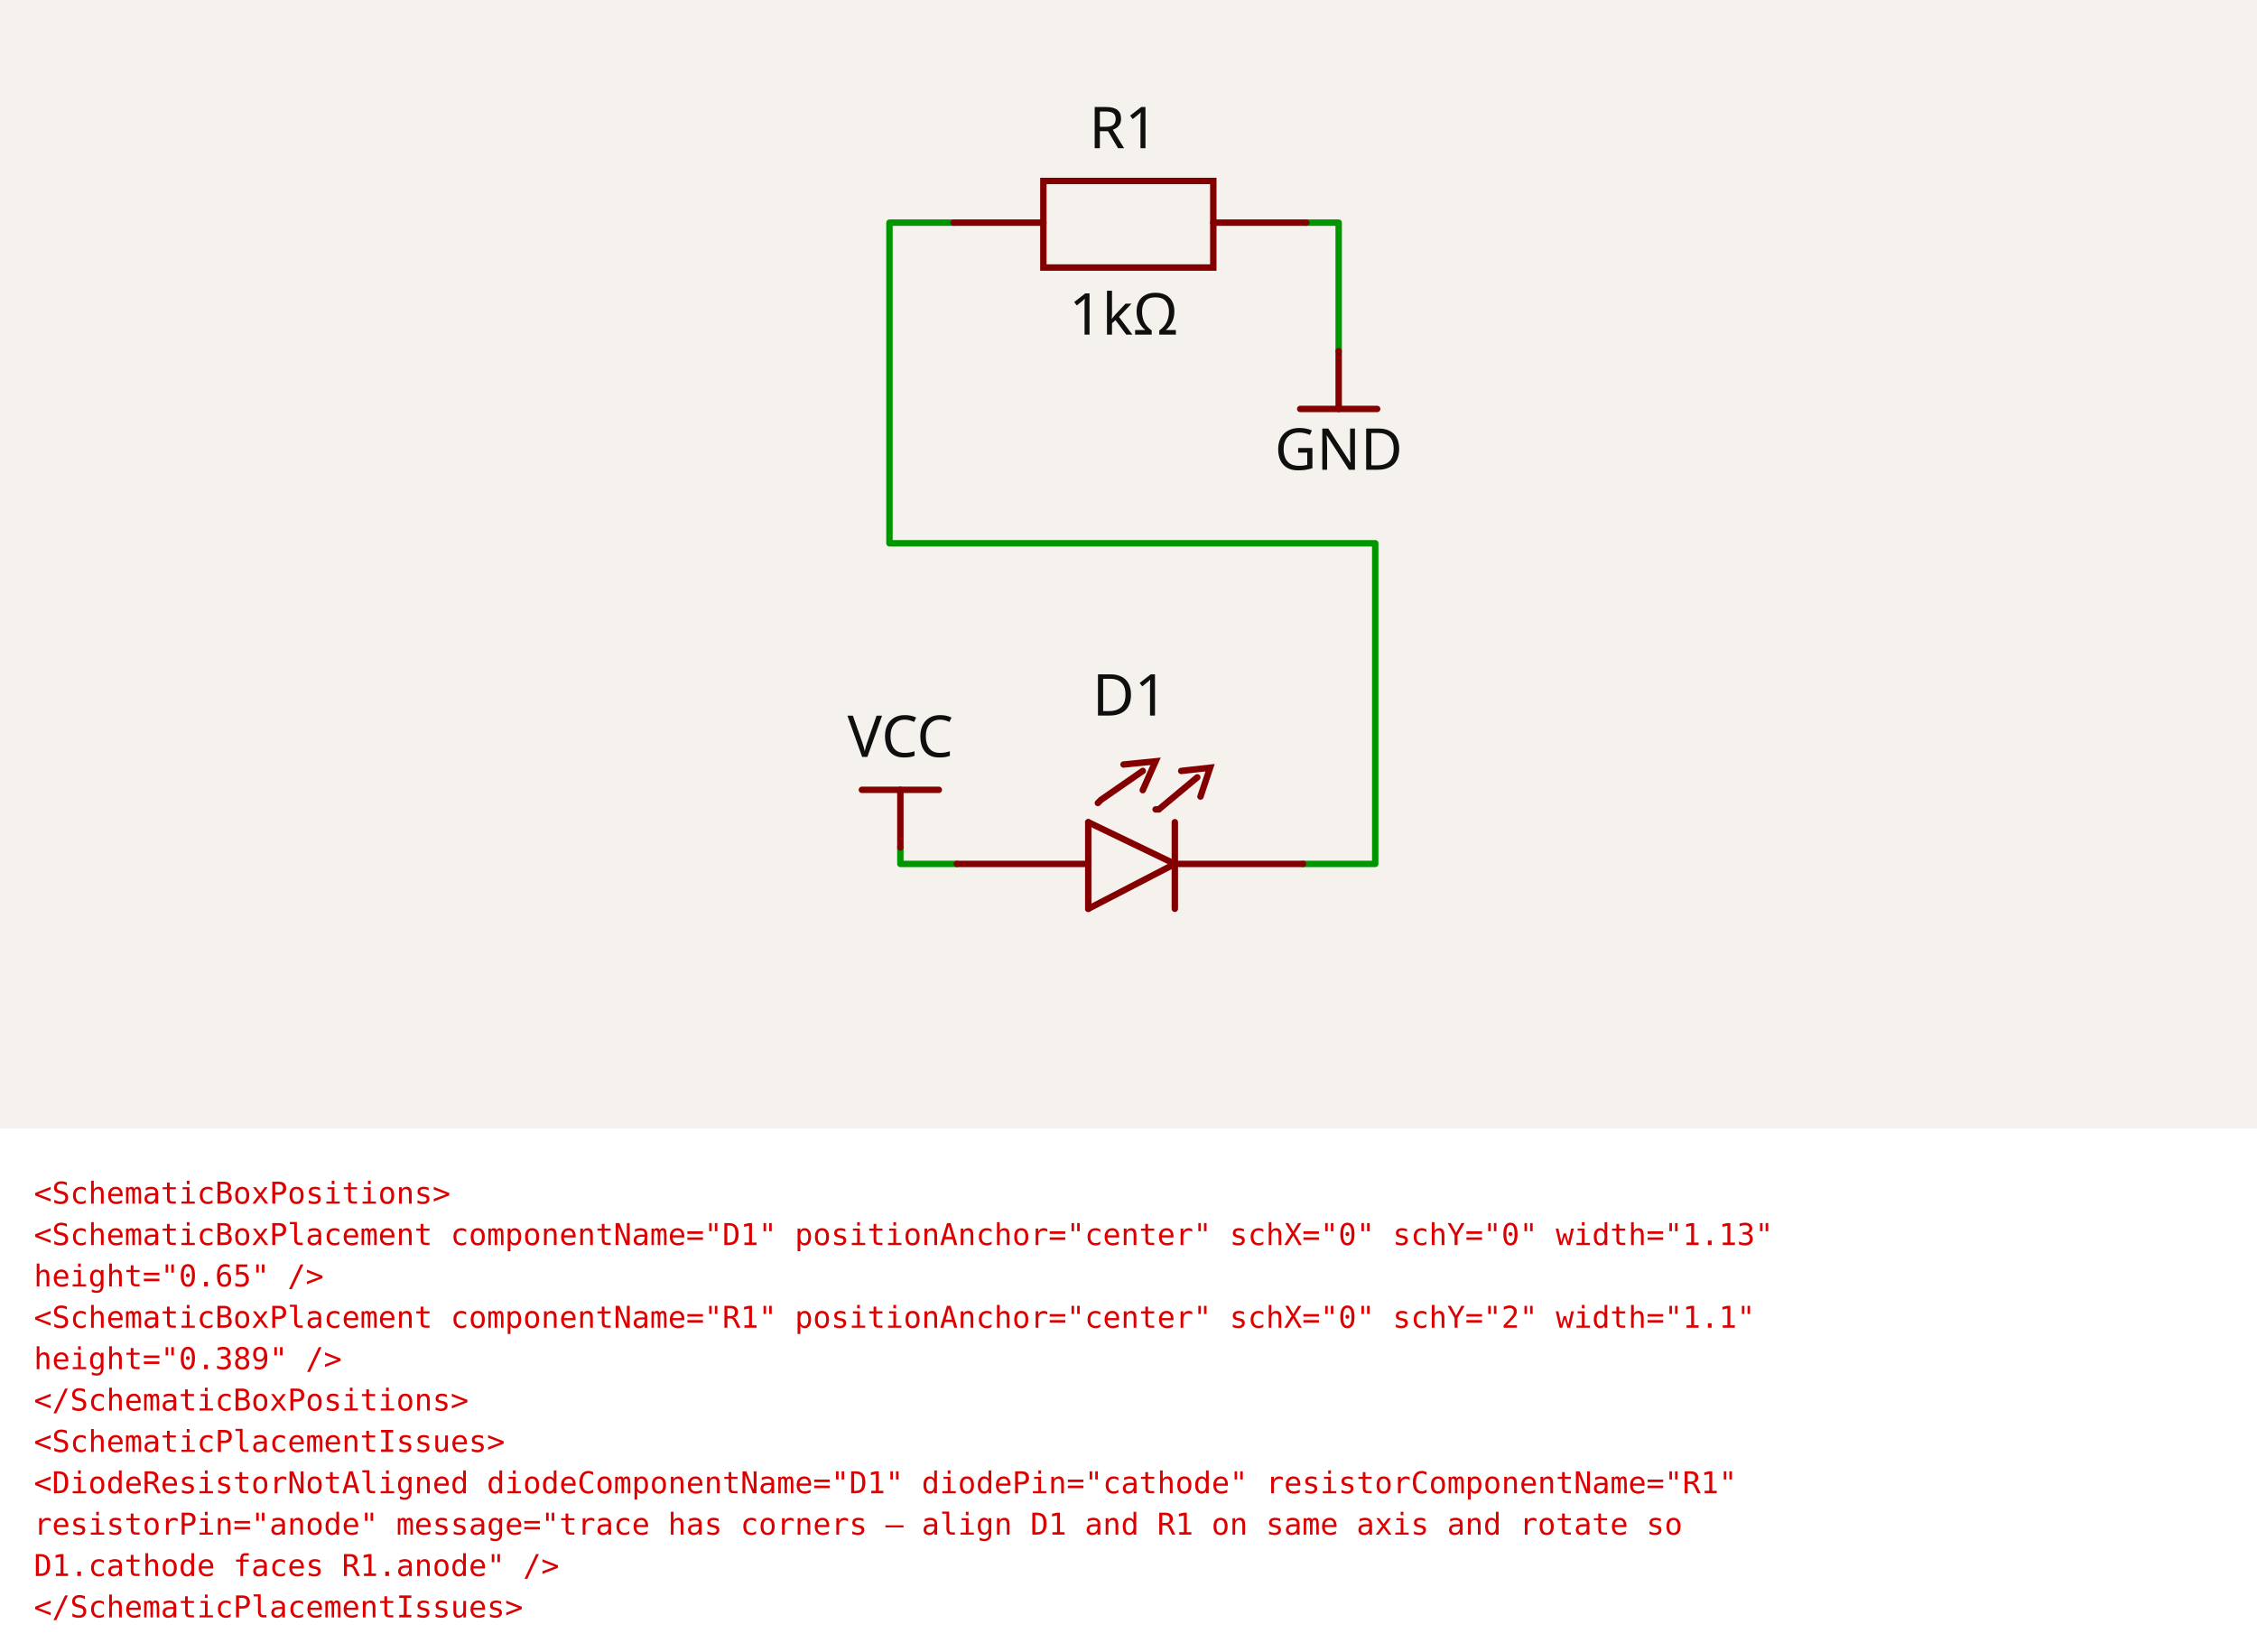
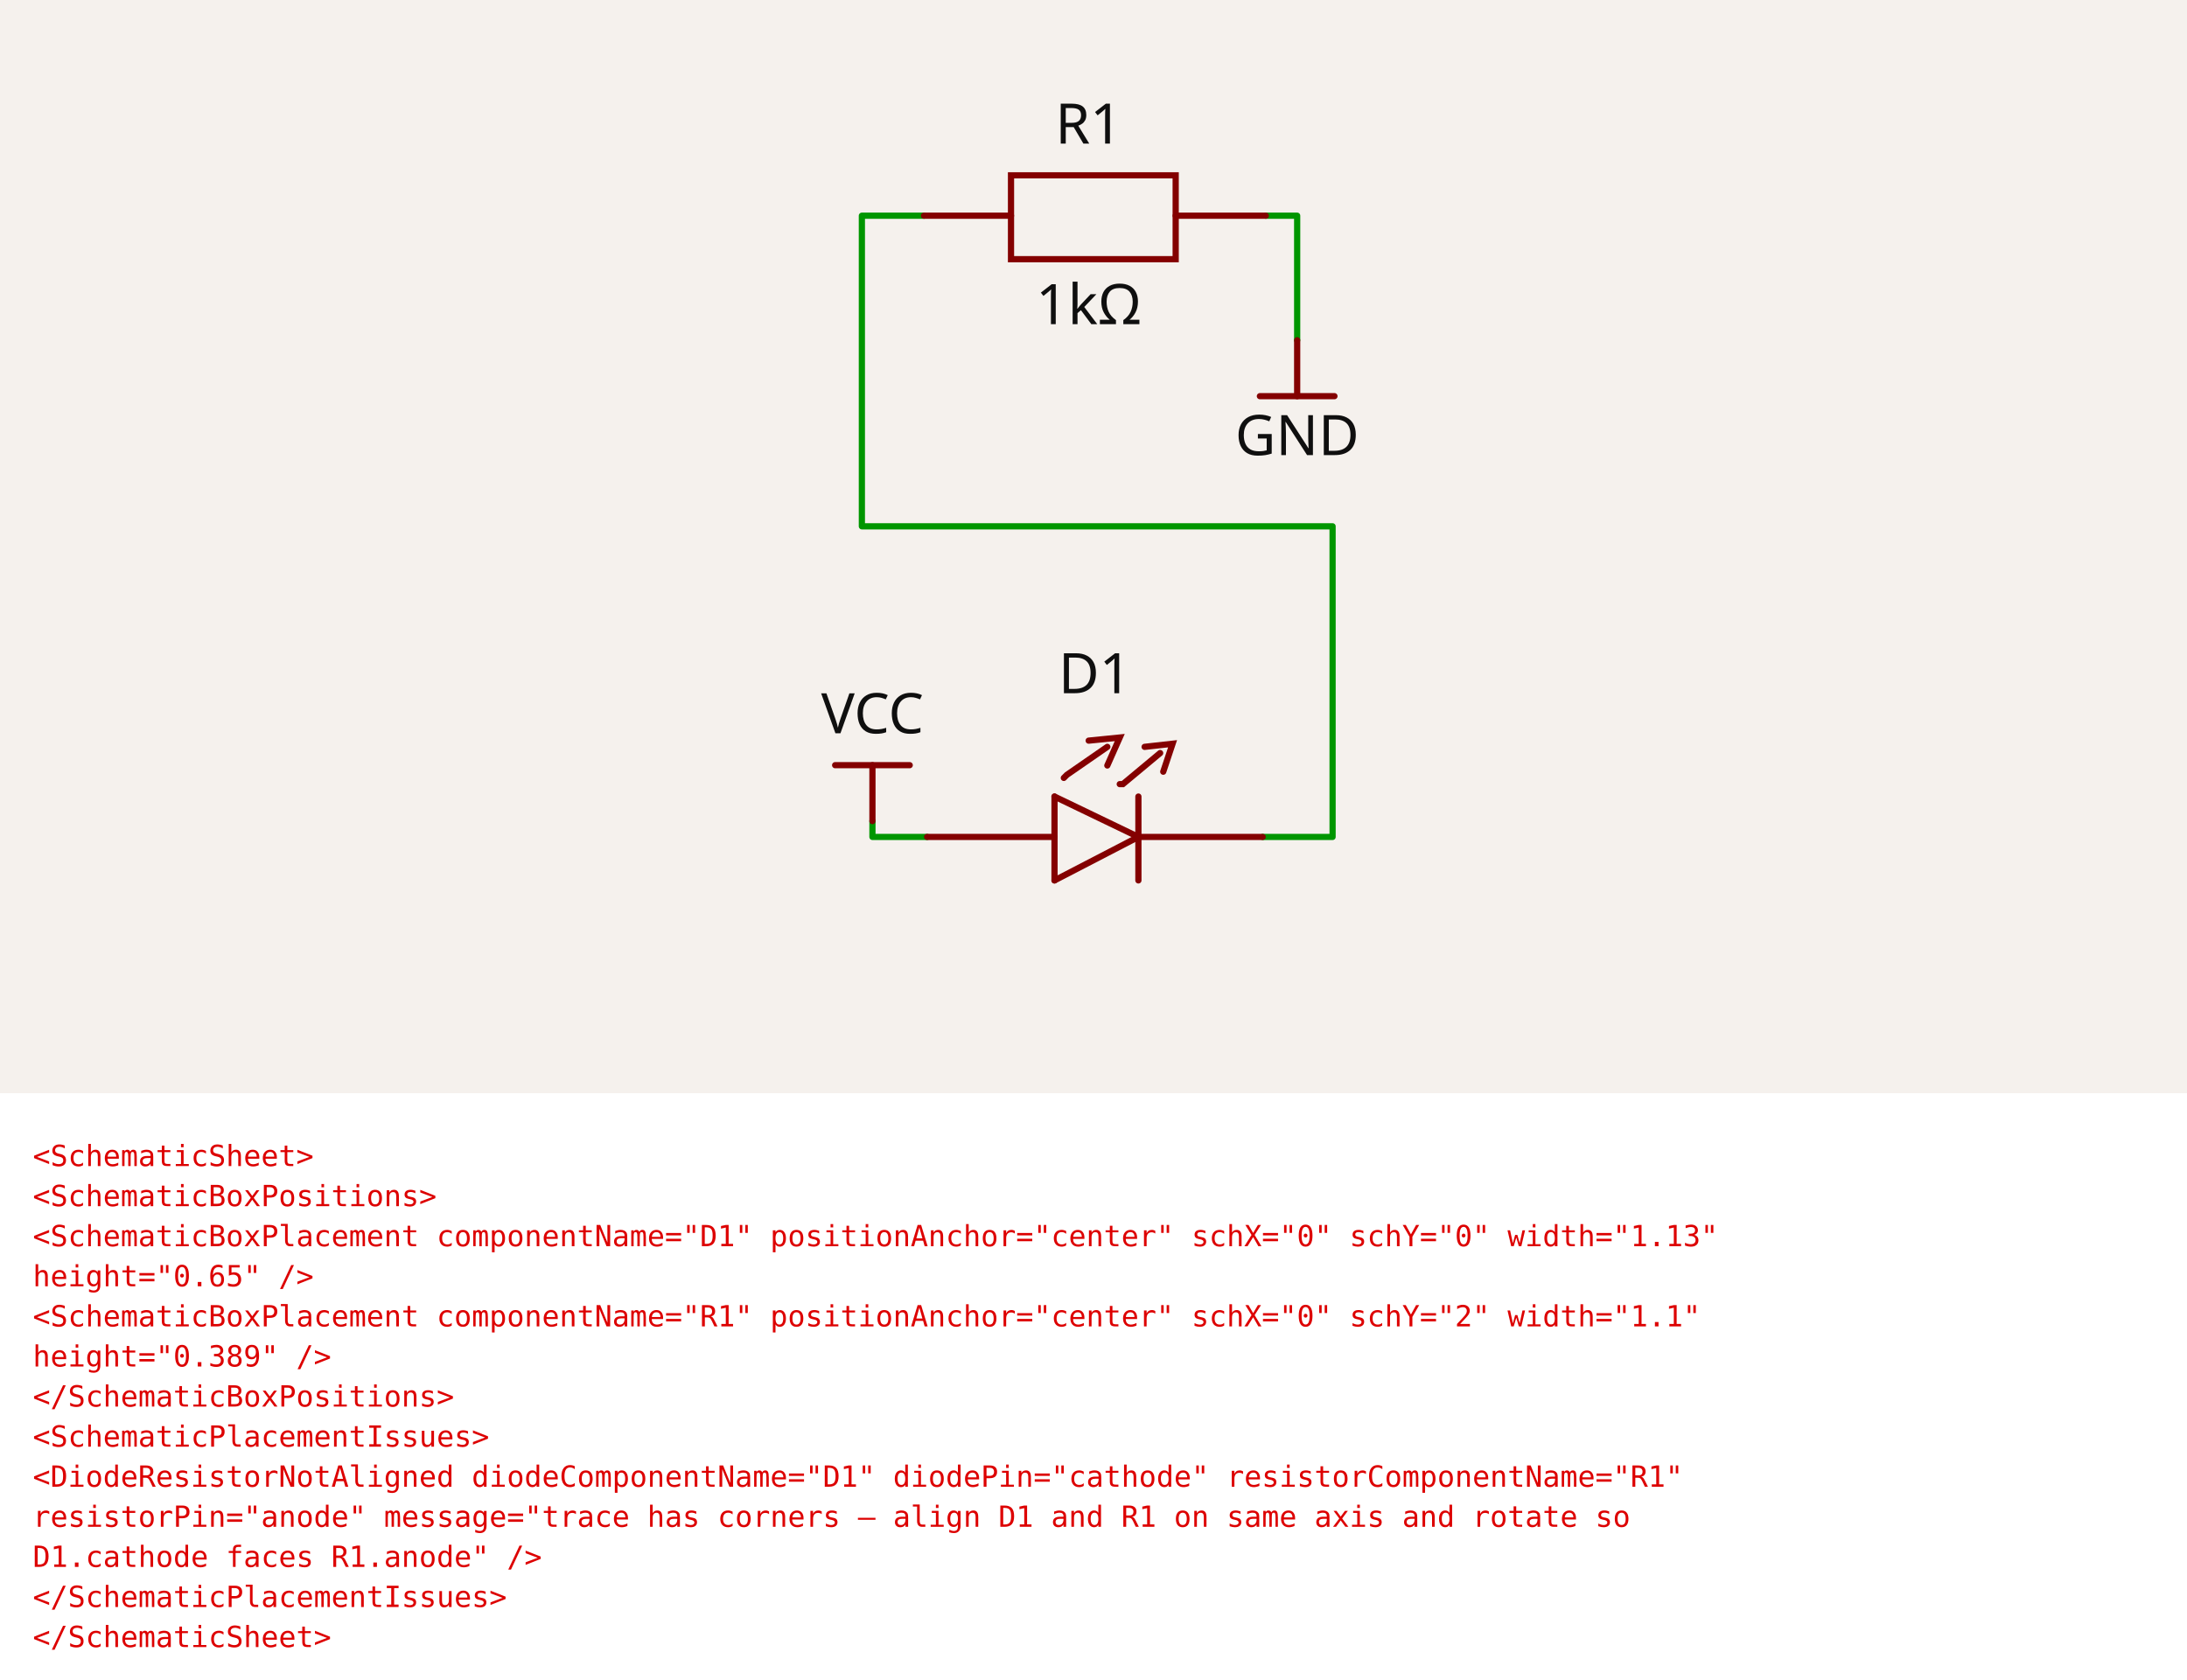
- <svg xmlns="http://www.w3.org/2000/svg" width="1200" height="878" viewBox="0 0 1200 878" role="img" aria-label="schematic analysis fixture">
+ <svg xmlns="http://www.w3.org/2000/svg" width="1200" height="922" viewBox="0 0 1200 922" role="img" aria-label="schematic analysis fixture">
  <g transform="translate(0, 0)">
    <style>
              .boundary { fill: rgb(245, 241, 237); }
              .schematic-boundary { fill: none; stroke: #fff; }
              .component { fill: none; stroke: rgb(132, 0, 0); }
              .chip { fill: rgb(255, 255, 194); stroke: rgb(132, 0, 0); }
              .component-pin { fill: none; stroke: rgb(132, 0, 0); }
              /* Basic per-trace hover fallback */
              .trace:hover {
                filter: invert(1);
              }
              .trace:hover .trace-crossing-outline {
                opacity: 0;
              }
              .trace:hover .trace-junction {
                filter: invert(1);
              }
              /* Net-hover highlighting: when a trace or its overlays are hovered,
                 invert color for all traces (base + overlays) sharing the same
                 subcircuit connectivity key. Also hide crossing outline during hover. */
              svg:has(:is(g.trace[data-subcircuit-connectivity-map-key="unnamedsubcircuitsubcircuit_source_group_0_connectivity_net0"], g.trace-overlays[data-subcircuit-connectivity-map-key="unnamedsubcircuitsubcircuit_source_group_0_connectivity_net0"]):hover) :is(g.trace[data-subcircuit-connectivity-map-key="unnamedsubcircuitsubcircuit_source_group_0_connectivity_net0"], g.trace-overlays[data-subcircuit-connectivity-map-key="unnamedsubcircuitsubcircuit_source_group_0_connectivity_net0"]) { filter: invert(1); }
svg:has(:is(g.trace[data-subcircuit-connectivity-map-key="unnamedsubcircuitsubcircuit_source_group_0_connectivity_net0"], g.trace-overlays[data-subcircuit-connectivity-map-key="unnamedsubcircuitsubcircuit_source_group_0_connectivity_net0"]):hover) g.trace-overlays[data-subcircuit-connectivity-map-key="unnamedsubcircuitsubcircuit_source_group_0_connectivity_net0"] .trace-crossing-outline { opacity: 0; }
svg:has(:is(g.trace[data-subcircuit-connectivity-map-key="unnamedsubcircuitsubcircuit_source_group_0_connectivity_net1"], g.trace-overlays[data-subcircuit-connectivity-map-key="unnamedsubcircuitsubcircuit_source_group_0_connectivity_net1"]):hover) :is(g.trace[data-subcircuit-connectivity-map-key="unnamedsubcircuitsubcircuit_source_group_0_connectivity_net1"], g.trace-overlays[data-subcircuit-connectivity-map-key="unnamedsubcircuitsubcircuit_source_group_0_connectivity_net1"]) { filter: invert(1); }
svg:has(:is(g.trace[data-subcircuit-connectivity-map-key="unnamedsubcircuitsubcircuit_source_group_0_connectivity_net1"], g.trace-overlays[data-subcircuit-connectivity-map-key="unnamedsubcircuitsubcircuit_source_group_0_connectivity_net1"]):hover) g.trace-overlays[data-subcircuit-connectivity-map-key="unnamedsubcircuitsubcircuit_source_group_0_connectivity_net1"] .trace-crossing-outline { opacity: 0; }
svg:has(:is(g.trace[data-subcircuit-connectivity-map-key="unnamedsubcircuitsubcircuit_source_group_0_connectivity_net2"], g.trace-overlays[data-subcircuit-connectivity-map-key="unnamedsubcircuitsubcircuit_source_group_0_connectivity_net2"]):hover) :is(g.trace[data-subcircuit-connectivity-map-key="unnamedsubcircuitsubcircuit_source_group_0_connectivity_net2"], g.trace-overlays[data-subcircuit-connectivity-map-key="unnamedsubcircuitsubcircuit_source_group_0_connectivity_net2"]) { filter: invert(1); }
svg:has(:is(g.trace[data-subcircuit-connectivity-map-key="unnamedsubcircuitsubcircuit_source_group_0_connectivity_net2"], g.trace-overlays[data-subcircuit-connectivity-map-key="unnamedsubcircuitsubcircuit_source_group_0_connectivity_net2"]):hover) g.trace-overlays[data-subcircuit-connectivity-map-key="unnamedsubcircuitsubcircuit_source_group_0_connectivity_net2"] .trace-crossing-outline { opacity: 0; }
              .text { font-family: sans-serif; fill: rgb(0, 150, 0); }
              .pin-number { fill: rgb(169, 0, 0); }
              .port-label { fill: rgb(0, 100, 100); }
              .component-name { fill: rgb(0, 100, 100); }
-               
+ 
            </style>
    <rect class="boundary" x="0" y="0" width="1200" height="600" />
    <g class="trace sch-trace" data-layer="base" data-circuit-json-type="schematic_trace" data-schematic-trace-id="schematic_trace_0" data-subcircuit-connectivity-map-key="unnamedsubcircuitsubcircuit_source_group_0_connectivity_net0">
      <path d="M 692.827 459.353 L 697.089 459.353 L 731.185 459.353 L 731.185 288.872 L 472.906 288.872 L 472.906 118.391 L 507.003 118.391" class="trace-invisible-hover-outline sch-trace-hitbox" stroke="rgb(0, 150, 0)" fill="none" stroke-width="27.277px" stroke-linecap="round" opacity="0" stroke-linejoin="round" />
      <path class="sch-trace-path" d="M 692.827 459.353 L 697.089 459.353 L 731.185 459.353 L 731.185 288.872 L 472.906 288.872 L 472.906 118.391 L 507.003 118.391" stroke="rgb(0, 150, 0)" fill="none" stroke-width="3.41px" stroke-linecap="round" stroke-linejoin="round" />
    </g>
    <g class="trace sch-trace" data-layer="base" data-circuit-json-type="schematic_trace" data-schematic-trace-id="schematic_trace_1" data-subcircuit-connectivity-map-key="unnamedsubcircuitsubcircuit_source_group_0_connectivity_net1">
      <path d="M 508.707 459.353 L 504.445 459.353 L 478.703 459.353 L 478.703 450.659" class="trace-invisible-hover-outline sch-trace-hitbox" stroke="rgb(0, 150, 0)" fill="none" stroke-width="27.277px" stroke-linecap="round" opacity="0" stroke-linejoin="round" />
      <path class="sch-trace-path" d="M 508.707 459.353 L 504.445 459.353 L 478.703 459.353 L 478.703 450.659" stroke="rgb(0, 150, 0)" fill="none" stroke-width="3.41px" stroke-linecap="round" stroke-linejoin="round" />
    </g>
    <g class="trace sch-trace" data-layer="base" data-circuit-json-type="schematic_trace" data-schematic-trace-id="schematic_trace_2" data-subcircuit-connectivity-map-key="unnamedsubcircuitsubcircuit_source_group_0_connectivity_net2">
      <path d="M 694.532 118.391 L 711.75 118.391 L 711.75 186.754" class="trace-invisible-hover-outline sch-trace-hitbox" stroke="rgb(0, 150, 0)" fill="none" stroke-width="27.277px" stroke-linecap="round" opacity="0" stroke-linejoin="round" />
      <path class="sch-trace-path" d="M 694.532 118.391 L 711.75 118.391 L 711.75 186.754" stroke="rgb(0, 150, 0)" fill="none" stroke-width="3.41px" stroke-linecap="round" stroke-linejoin="round" />
    </g>
    <g class="trace-overlays sch-trace-overlays" data-layer="overlay" data-circuit-json-type="schematic_trace" data-schematic-trace-id="schematic_trace_0" data-subcircuit-connectivity-map-key="unnamedsubcircuitsubcircuit_source_group_0_connectivity_net0" />
    <g class="trace-overlays sch-trace-overlays" data-layer="overlay" data-circuit-json-type="schematic_trace" data-schematic-trace-id="schematic_trace_1" data-subcircuit-connectivity-map-key="unnamedsubcircuitsubcircuit_source_group_0_connectivity_net1" />
    <g class="trace-overlays sch-trace-overlays" data-layer="overlay" data-circuit-json-type="schematic_trace" data-schematic-trace-id="schematic_trace_2" data-subcircuit-connectivity-map-key="unnamedsubcircuitsubcircuit_source_group_0_connectivity_net2" />
    <g class="sch-component" data-circuit-json-type="schematic_component" data-schematic-component-id="schematic_component_0">
      <rect class="component-overlay sch-component-overlay" x="508.707" y="404.799" width="184.119" height="78.421" fill="transparent" />
      <path class="sch-component-symbol-path" d="M 624.634 459.353 L 578.605 483.221" stroke="rgb(132, 0, 0)" fill="none" stroke-width="3.41px" stroke-linecap="round" />
      <path class="sch-component-symbol-path" d="M 622.93 459.353 L 692.827 459.353" stroke="rgb(132, 0, 0)" fill="none" stroke-width="3.41px" stroke-linecap="round" />
      <path class="sch-component-symbol-path" d="M 578.605 437.191 L 624.634 459.353" stroke="rgb(132, 0, 0)" fill="none" stroke-width="3.41px" stroke-linecap="round" />
      <path class="sch-component-symbol-path" d="M 578.605 483.221 L 578.605 437.191" stroke="rgb(132, 0, 0)" fill="none" stroke-width="3.41px" stroke-linecap="round" />
      <path class="sch-component-symbol-path" d="M 624.634 437.191 L 624.634 483.221" stroke="rgb(132, 0, 0)" fill="none" stroke-width="3.41px" stroke-linecap="round" />
      <path class="sch-component-symbol-path" d="M 578.605 459.353 L 508.707 459.353" stroke="rgb(132, 0, 0)" fill="none" stroke-width="3.41px" stroke-linecap="round" />
      <path class="sch-component-symbol-path" d="M 628.044 409.914 L 643.387 408.209 L 638.273 423.552" stroke="rgb(132, 0, 0)" fill="none" stroke-width="3.41px" stroke-linecap="round" />
      <path class="sch-component-symbol-path" d="M 614.406 430.371 L 616.11 430.371 L 636.568 413.323 L 636.568 413.323" stroke="rgb(132, 0, 0)" fill="none" stroke-width="3.41px" stroke-linecap="round" />
      <path class="sch-component-symbol-path" d="M 597.358 406.504 L 614.406 404.799 L 607.586 420.143" stroke="rgb(132, 0, 0)" fill="none" stroke-width="3.41px" stroke-linecap="round" />
      <path class="sch-component-symbol-path" d="M 583.719 426.962 L 585.424 425.257 L 607.586 409.914 L 607.586 409.914" stroke="rgb(132, 0, 0)" fill="none" stroke-width="3.41px" stroke-linecap="round" />
      <text class="sch-component-text" x="600.767" y="495.154" fill="rgb(15, 15, 15)" font-family="sans-serif" text-anchor="middle" dominant-baseline="hanging" font-size="30.687px" />
      <text class="sch-component-name sch-component-text" x="600.767" y="389.456" stroke="rgb(245, 241, 237)" stroke-width="3.41px" paint-order="stroke" fill="rgb(15, 15, 15)" font-family="sans-serif" text-anchor="middle" dominant-baseline="ideographic" font-size="30.687px">D1</text>
    </g>
    <g class="sch-component" data-circuit-json-type="schematic_component" data-schematic-component-id="schematic_component_1">
      <rect class="component-overlay sch-component-overlay" x="507.003" y="96.229" width="187.529" height="46.03" fill="transparent" />
      <path class="sch-component-symbol-path" d="M 507.003 118.391 L 554.737 118.391" stroke="rgb(132, 0, 0)" fill="none" stroke-width="3.41px" stroke-linecap="round" />
      <path class="sch-component-symbol-path" d="M 645.092 118.391 L 694.532 118.391" stroke="rgb(132, 0, 0)" fill="none" stroke-width="3.41px" stroke-linecap="round" />
      <path class="sch-component-symbol-path" d="M 600.767 96.229 L 645.092 96.229 L 645.092 142.259 L 554.737 142.259 L 554.737 96.229 L 600.767 96.229" stroke="rgb(132, 0, 0)" fill="none" stroke-width="3.41px" stroke-linecap="round" />
      <text class="sch-component-name sch-component-text" x="597.358" y="87.798" stroke="rgb(245, 241, 237)" stroke-width="3.41px" paint-order="stroke" fill="rgb(15, 15, 15)" font-family="sans-serif" text-anchor="middle" dominant-baseline="ideographic" font-size="30.687px">R1</text>
      <text class="sch-component-text" x="597.358" y="154.1" fill="rgb(15, 15, 15)" font-family="sans-serif" text-anchor="middle" dominant-baseline="hanging" font-size="30.687px">1kΩ</text>
    </g>
    <g class="schematic-port-hover sch-port-hover" data-schematic-port-id="source_port_0">
      <circle cx="508.707" cy="459.353" r="6.819" fill="red" opacity="0" />
    </g>
    <g class="schematic-port-hover sch-port-hover" data-schematic-port-id="source_port_1">
      <circle cx="692.827" cy="459.353" r="6.819" fill="red" opacity="0" />
    </g>
    <g class="schematic-port-hover sch-port-hover" data-schematic-port-id="source_port_2">
      <circle cx="507.003" cy="118.391" r="6.819" fill="red" opacity="0" />
    </g>
    <g class="schematic-port-hover sch-port-hover" data-schematic-port-id="source_port_3">
      <circle cx="694.532" cy="118.391" r="6.819" fill="red" opacity="0" />
    </g>
    <rect class="component-overlay sch-component-overlay sch-net-label-overlay" x="458.245" y="419.972" width="40.915" height="30.687" fill="transparent" />
    <path class="sch-net-label-symbol-path" d="M 499.161 419.972 L 458.245 419.972" stroke="rgb(132, 0, 0)" fill="none" stroke-width="3.41px" stroke-linecap="round" />
    <path class="sch-net-label-symbol-path" d="M 478.703 419.972 L 478.703 450.659" stroke="rgb(132, 0, 0)" fill="none" stroke-width="3.41px" stroke-linecap="round" />
    <text class="sch-net-label-symbol-text" x="478.703" y="411.448" fill="rgb(15, 15, 15)" font-family="sans-serif" text-anchor="middle" dominant-baseline="ideographic" font-size="30.687px">VCC</text>
    <rect class="component-overlay sch-component-overlay sch-net-label-overlay" x="691.293" y="186.754" width="40.915" height="30.687" fill="transparent" />
    <path class="sch-net-label-symbol-path" d="M 691.293 217.441 L 732.208 217.441" stroke="rgb(132, 0, 0)" fill="none" stroke-width="3.41px" stroke-linecap="round" />
    <path class="sch-net-label-symbol-path" d="M 711.75 217.441 L 711.75 186.754" stroke="rgb(132, 0, 0)" fill="none" stroke-width="3.41px" stroke-linecap="round" />
    <text class="sch-net-label-symbol-text" x="711.75" y="225.965" fill="rgb(15, 15, 15)" font-family="sans-serif" text-anchor="middle" dominant-baseline="hanging" font-size="30.687px">GND</text>
  </g>
  <g transform="translate(0, 600) scale(1, 1) translate(0, 0)">
    <rect width="100%" height="100%" fill="#fff" />
    <text x="18" y="40" fill="#d00" font-family="Menlo, Consolas, monospace" font-size="16">
-       <tspan x="18" dy="0">&lt;SchematicBoxPositions&gt;</tspan>
+       <tspan x="18" dy="0">&lt;SchematicSheet&gt;</tspan>
+       <tspan x="18" dy="22">&lt;SchematicBoxPositions&gt;</tspan>
      <tspan x="18" dy="22">&lt;SchematicBoxPlacement componentName="D1" positionAnchor="center" schX="0" schY="0" width="1.13"</tspan>
      <tspan x="18" dy="22">  height="0.65" /&gt;</tspan>
      <tspan x="18" dy="22">&lt;SchematicBoxPlacement componentName="R1" positionAnchor="center" schX="0" schY="2" width="1.1"</tspan>
      <tspan x="18" dy="22">  height="0.389" /&gt;</tspan>
      <tspan x="18" dy="22">&lt;/SchematicBoxPositions&gt;</tspan>
      <tspan x="18" dy="22">&lt;SchematicPlacementIssues&gt;</tspan>
      <tspan x="18" dy="22">&lt;DiodeResistorNotAligned diodeComponentName="D1" diodePin="cathode" resistorComponentName="R1"</tspan>
      <tspan x="18" dy="22">  resistorPin="anode" message="trace has corners — align D1 and R1 on same axis and rotate so</tspan>
      <tspan x="18" dy="22">  D1.cathode faces R1.anode" /&gt;</tspan>
      <tspan x="18" dy="22">&lt;/SchematicPlacementIssues&gt;</tspan>
+       <tspan x="18" dy="22">&lt;/SchematicSheet&gt;</tspan>
    </text>
  </g>
</svg>
